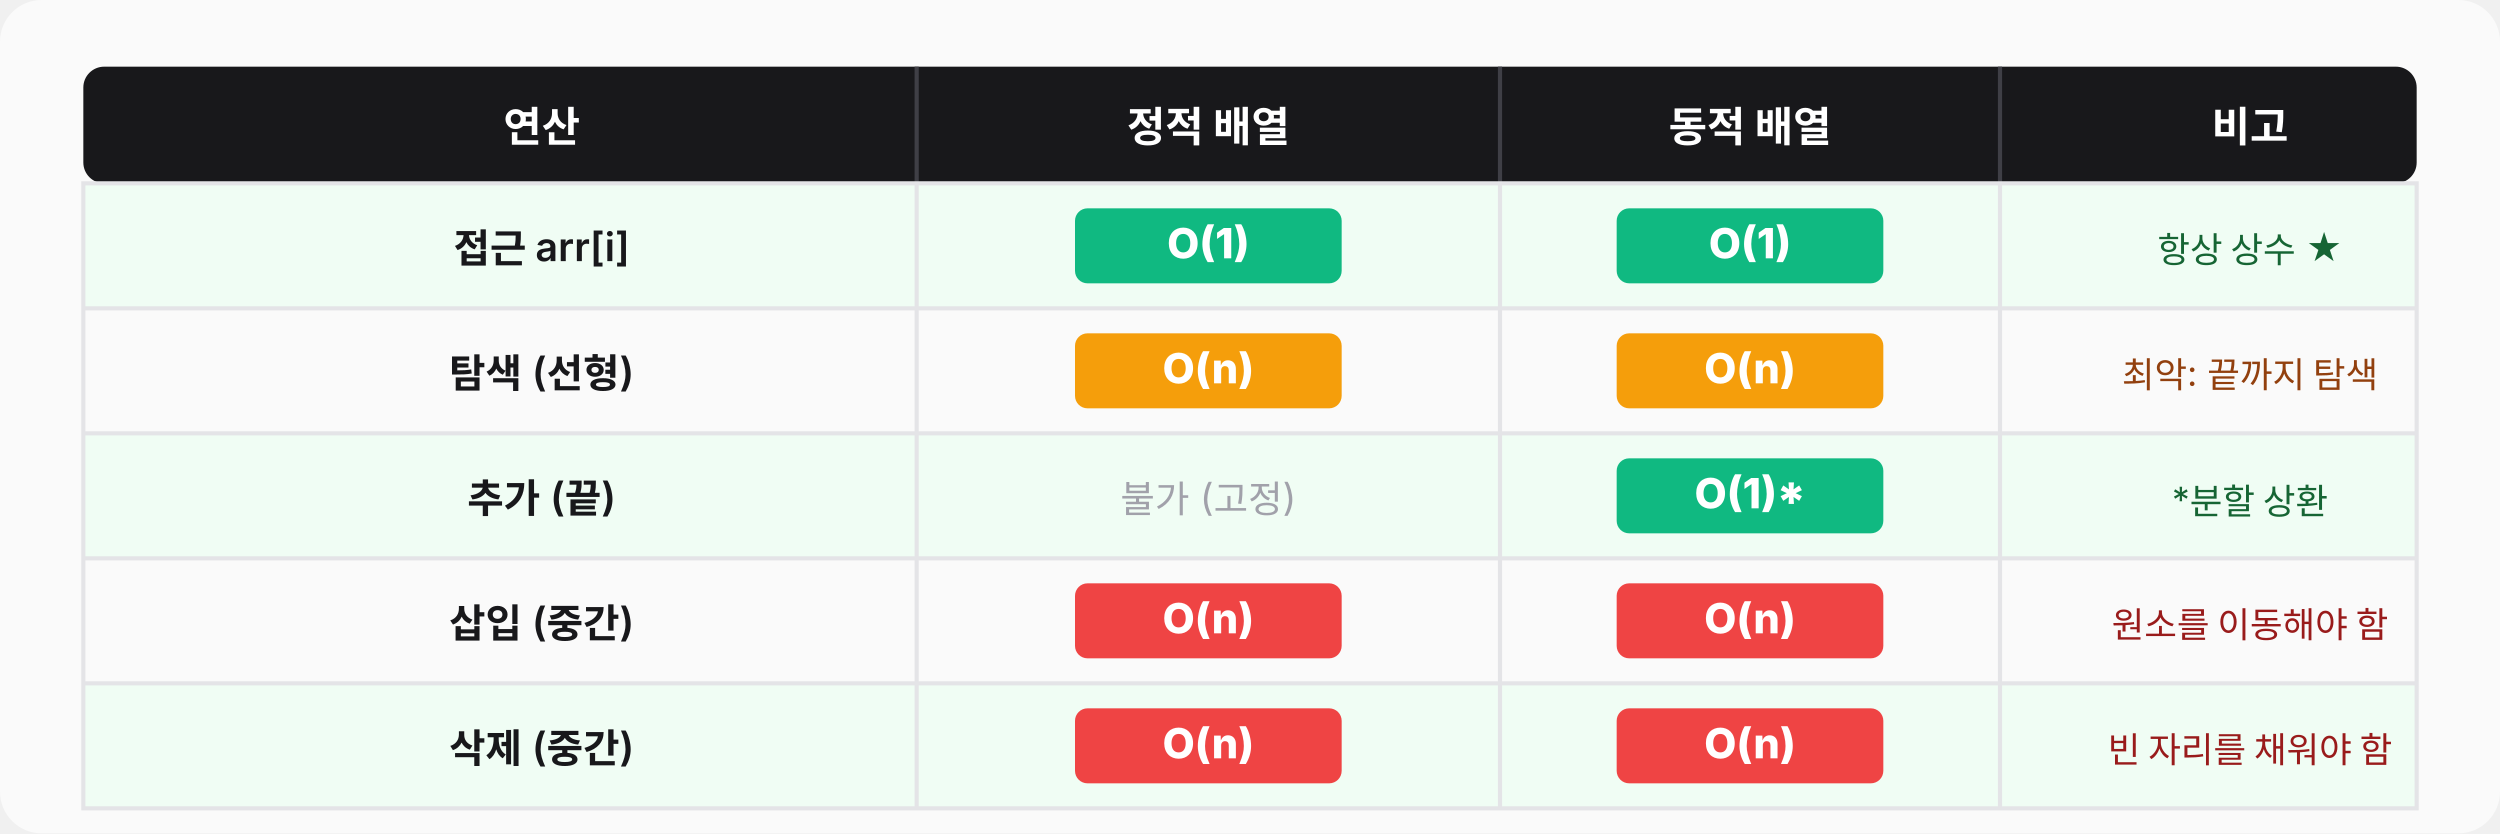
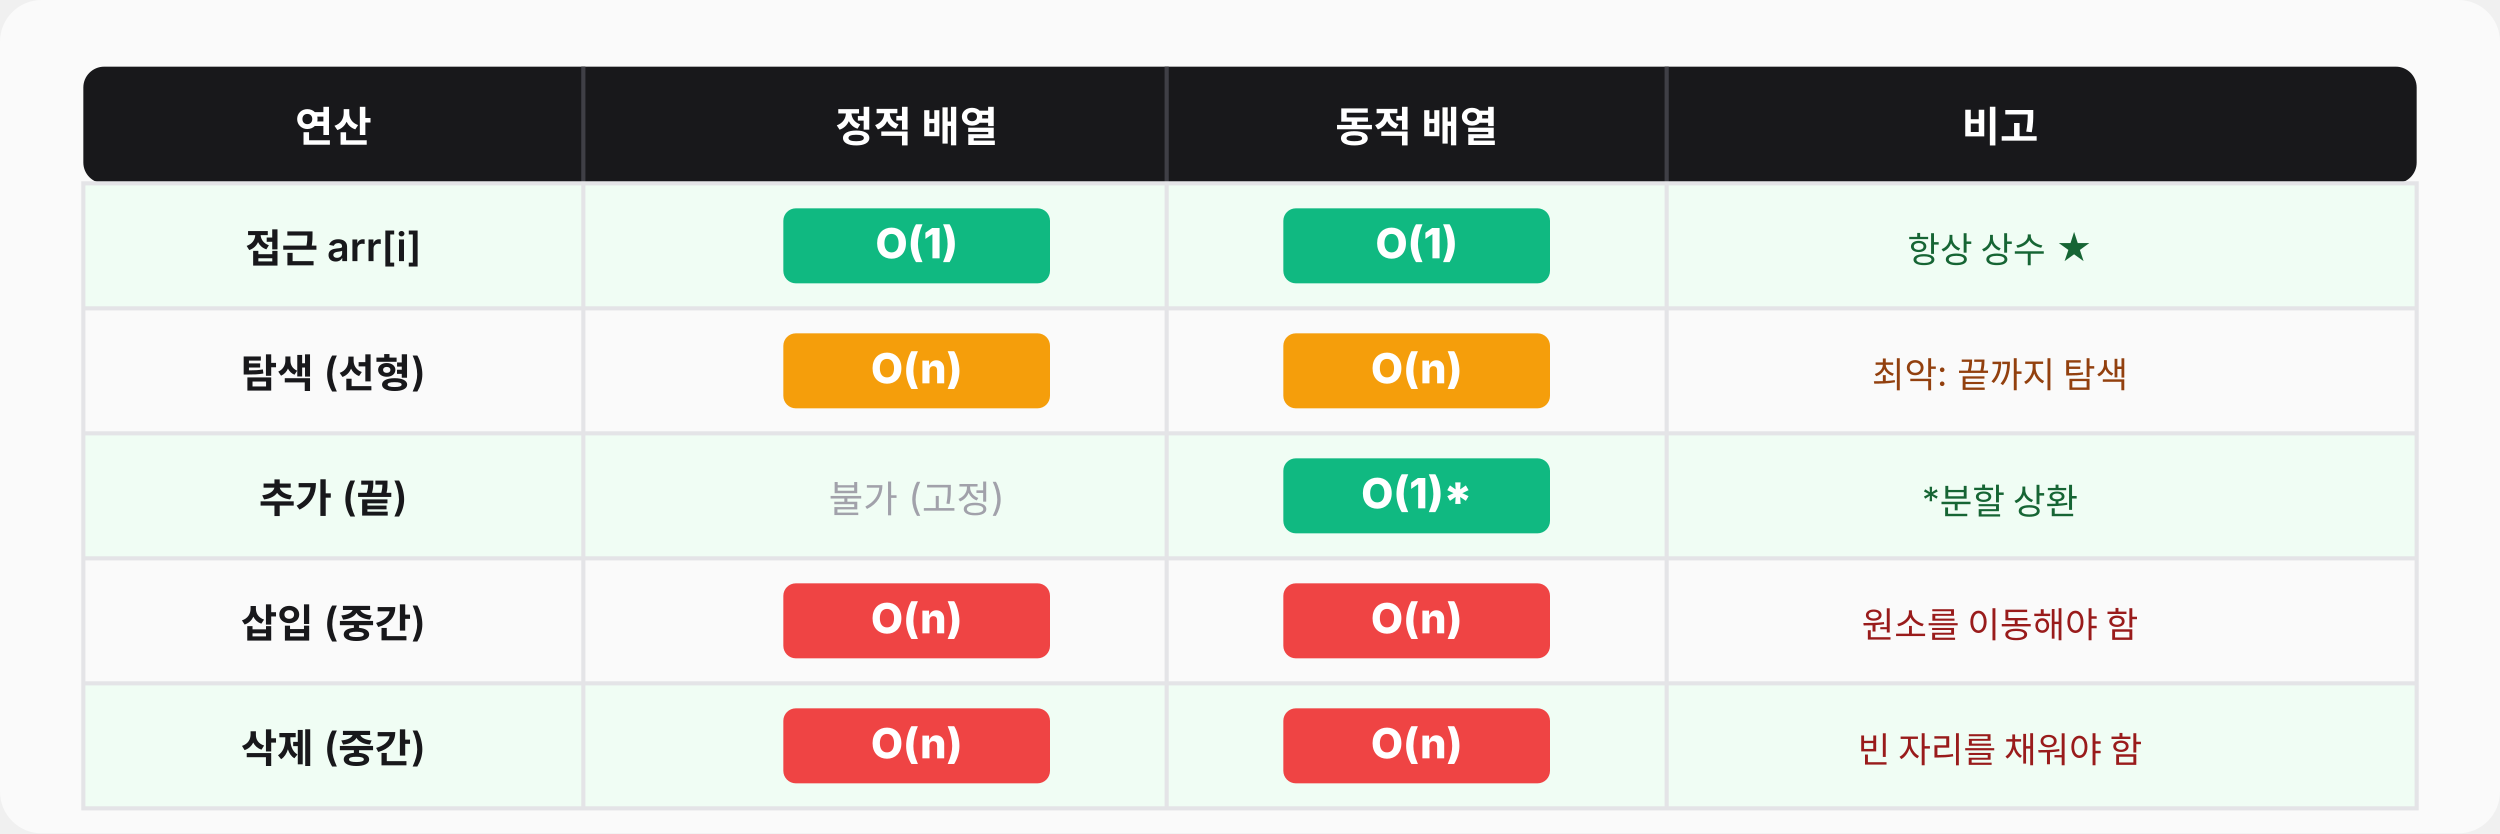
<svg xmlns="http://www.w3.org/2000/svg" viewBox="0 0 600 200" font-family="-apple-system, BlinkMacSystemFont, 'Segoe UI', sans-serif">
  <rect width="600" height="200" fill="#fafafa" rx="10" />
  <rect x="20" y="16" width="560" height="28" rx="5" fill="#18181b" />
-   <text x="130" y="34" font-size="10" font-weight="700" fill="white" text-anchor="middle">연산</text>
-   <text x="290" y="34" font-size="10" font-weight="700" fill="white" text-anchor="middle">정적 배열</text>
-   <text x="420" y="34" font-size="10" font-weight="700" fill="white" text-anchor="middle">동적 배열</text>
-   <text x="540" y="34" font-size="10" font-weight="700" fill="white" text-anchor="middle">비고</text>
-   <line x1="220" y1="16" x2="220" y2="44" stroke="#3f3f46" stroke-width="1" />
-   <line x1="360" y1="16" x2="360" y2="44" stroke="#3f3f46" stroke-width="1" />
-   <line x1="480" y1="16" x2="480" y2="44" stroke="#3f3f46" stroke-width="1" />
+   <text x="80" y="34" font-size="10" font-weight="700" fill="white" text-anchor="middle">연산</text>
+   <text x="220" y="34" font-size="10" font-weight="700" fill="white" text-anchor="middle">정적 배열</text>
+   <text x="340" y="34" font-size="10" font-weight="700" fill="white" text-anchor="middle">동적 배열</text>
+   <text x="480" y="34" font-size="10" font-weight="700" fill="white" text-anchor="middle">비고</text>
+   <line x1="140" y1="16" x2="140" y2="44" stroke="#3f3f46" stroke-width="1" />
+   <line x1="280" y1="16" x2="280" y2="44" stroke="#3f3f46" stroke-width="1" />
+   <line x1="400" y1="16" x2="400" y2="44" stroke="#3f3f46" stroke-width="1" />
  <rect x="20" y="44" width="560" height="30" fill="#f0fdf4" />
-   <text x="130" y="63" font-size="9.5" fill="#18181b" text-anchor="middle" font-weight="600">접근 arr[i]</text>
-   <rect x="258" y="50" width="64" height="18" rx="3" fill="#10b981" />
-   <text x="290" y="62" font-size="10" font-weight="800" fill="white" text-anchor="middle">O(1)</text>
-   <rect x="388" y="50" width="64" height="18" rx="3" fill="#10b981" />
-   <text x="420" y="62" font-size="10" font-weight="800" fill="white" text-anchor="middle">O(1)</text>
-   <text x="540" y="63" font-size="8.5" fill="#166534" text-anchor="middle">항상 상수 ★</text>
+   <text x="80" y="63" font-size="9.5" fill="#18181b" text-anchor="middle" font-weight="600">접근 arr[i]</text>
+   <rect x="188" y="50" width="64" height="18" rx="3" fill="#10b981" />
+   <text x="220" y="62" font-size="10" font-weight="800" fill="white" text-anchor="middle">O(1)</text>
+   <rect x="308" y="50" width="64" height="18" rx="3" fill="#10b981" />
+   <text x="340" y="62" font-size="10" font-weight="800" fill="white" text-anchor="middle">O(1)</text>
+   <text x="480" y="63" font-size="8.5" fill="#166534" text-anchor="middle">항상 상수 ★</text>
  <rect x="20" y="74" width="560" height="30" fill="#fafafa" />
-   <text x="130" y="93" font-size="9.5" fill="#18181b" text-anchor="middle" font-weight="600">탐색 (선형)</text>
-   <rect x="258" y="80" width="64" height="18" rx="3" fill="#f59e0b" />
-   <text x="290" y="92" font-size="10" font-weight="800" fill="white" text-anchor="middle">O(n)</text>
-   <rect x="388" y="80" width="64" height="18" rx="3" fill="#f59e0b" />
-   <text x="420" y="92" font-size="10" font-weight="800" fill="white" text-anchor="middle">O(n)</text>
-   <text x="540" y="93" font-size="8.5" fill="#92400e" text-anchor="middle">최악: 끝까지 탐색</text>
+   <text x="80" y="93" font-size="9.5" fill="#18181b" text-anchor="middle" font-weight="600">탐색 (선형)</text>
+   <rect x="188" y="80" width="64" height="18" rx="3" fill="#f59e0b" />
+   <text x="220" y="92" font-size="10" font-weight="800" fill="white" text-anchor="middle">O(n)</text>
+   <rect x="308" y="80" width="64" height="18" rx="3" fill="#f59e0b" />
+   <text x="340" y="92" font-size="10" font-weight="800" fill="white" text-anchor="middle">O(n)</text>
+   <text x="480" y="93" font-size="8.5" fill="#92400e" text-anchor="middle">최악: 끝까지 탐색</text>
  <rect x="20" y="104" width="560" height="30" fill="#f0fdf4" />
-   <text x="130" y="123" font-size="9.5" fill="#18181b" text-anchor="middle" font-weight="600">추가 (끝)</text>
-   <text x="290" y="123" font-size="9" fill="#a1a1aa" text-anchor="middle">불가 (고정)</text>
-   <rect x="388" y="110" width="64" height="18" rx="3" fill="#10b981" />
-   <text x="420" y="122" font-size="10" font-weight="800" fill="white" text-anchor="middle">O(1)*</text>
-   <text x="540" y="123" font-size="8.5" fill="#166534" text-anchor="middle">*분할 상환</text>
+   <text x="80" y="123" font-size="9.5" fill="#18181b" text-anchor="middle" font-weight="600">추가 (끝)</text>
+   <text x="220" y="123" font-size="9" fill="#a1a1aa" text-anchor="middle">불가 (고정)</text>
+   <rect x="308" y="110" width="64" height="18" rx="3" fill="#10b981" />
+   <text x="340" y="122" font-size="10" font-weight="800" fill="white" text-anchor="middle">O(1)*</text>
+   <text x="480" y="123" font-size="8.5" fill="#166534" text-anchor="middle">*분할 상환</text>
  <rect x="20" y="134" width="560" height="30" fill="#fafafa" />
-   <text x="130" y="153" font-size="9.5" fill="#18181b" text-anchor="middle" font-weight="600">삽입 (중간)</text>
-   <rect x="258" y="140" width="64" height="18" rx="3" fill="#ef4444" />
-   <text x="290" y="152" font-size="10" font-weight="800" fill="white" text-anchor="middle">O(n)</text>
-   <rect x="388" y="140" width="64" height="18" rx="3" fill="#ef4444" />
-   <text x="420" y="152" font-size="10" font-weight="800" fill="white" text-anchor="middle">O(n)</text>
-   <text x="540" y="153" font-size="8.5" fill="#991b1b" text-anchor="middle">원소를 이동해야 함</text>
+   <text x="80" y="153" font-size="9.5" fill="#18181b" text-anchor="middle" font-weight="600">삽입 (중간)</text>
+   <rect x="188" y="140" width="64" height="18" rx="3" fill="#ef4444" />
+   <text x="220" y="152" font-size="10" font-weight="800" fill="white" text-anchor="middle">O(n)</text>
+   <rect x="308" y="140" width="64" height="18" rx="3" fill="#ef4444" />
+   <text x="340" y="152" font-size="10" font-weight="800" fill="white" text-anchor="middle">O(n)</text>
+   <text x="480" y="153" font-size="8.5" fill="#991b1b" text-anchor="middle">원소를 이동해야 함</text>
  <rect x="20" y="164" width="560" height="30" fill="#f0fdf4" />
-   <text x="130" y="183" font-size="9.5" fill="#18181b" text-anchor="middle" font-weight="600">삭제 (중간)</text>
-   <rect x="258" y="170" width="64" height="18" rx="3" fill="#ef4444" />
-   <text x="290" y="182" font-size="10" font-weight="800" fill="white" text-anchor="middle">O(n)</text>
-   <rect x="388" y="170" width="64" height="18" rx="3" fill="#ef4444" />
-   <text x="420" y="182" font-size="10" font-weight="800" fill="white" text-anchor="middle">O(n)</text>
-   <text x="540" y="183" font-size="8.5" fill="#991b1b" text-anchor="middle">빈 자리를 채워야 함</text>
+   <text x="80" y="183" font-size="9.5" fill="#18181b" text-anchor="middle" font-weight="600">삭제 (중간)</text>
+   <rect x="188" y="170" width="64" height="18" rx="3" fill="#ef4444" />
+   <text x="220" y="182" font-size="10" font-weight="800" fill="white" text-anchor="middle">O(n)</text>
+   <rect x="308" y="170" width="64" height="18" rx="3" fill="#ef4444" />
+   <text x="340" y="182" font-size="10" font-weight="800" fill="white" text-anchor="middle">O(n)</text>
+   <text x="480" y="183" font-size="8.5" fill="#991b1b" text-anchor="middle">빈 자리를 채워야 함</text>
  <rect x="20" y="44" width="560" height="150" fill="none" stroke="#e4e4e7" stroke-width="1" rx="0" />
  <line x1="20" y1="74" x2="580" y2="74" stroke="#e4e4e7" stroke-width="1" />
  <line x1="20" y1="104" x2="580" y2="104" stroke="#e4e4e7" stroke-width="1" />
  <line x1="20" y1="134" x2="580" y2="134" stroke="#e4e4e7" stroke-width="1" />
  <line x1="20" y1="164" x2="580" y2="164" stroke="#e4e4e7" stroke-width="1" />
-   <line x1="220" y1="44" x2="220" y2="194" stroke="#e4e4e7" stroke-width="1" />
-   <line x1="360" y1="44" x2="360" y2="194" stroke="#e4e4e7" stroke-width="1" />
-   <line x1="480" y1="44" x2="480" y2="194" stroke="#e4e4e7" stroke-width="1" />
+   <line x1="140" y1="44" x2="140" y2="194" stroke="#e4e4e7" stroke-width="1" />
+   <line x1="280" y1="44" x2="280" y2="194" stroke="#e4e4e7" stroke-width="1" />
+   <line x1="400" y1="44" x2="400" y2="194" stroke="#e4e4e7" stroke-width="1" />
</svg>
